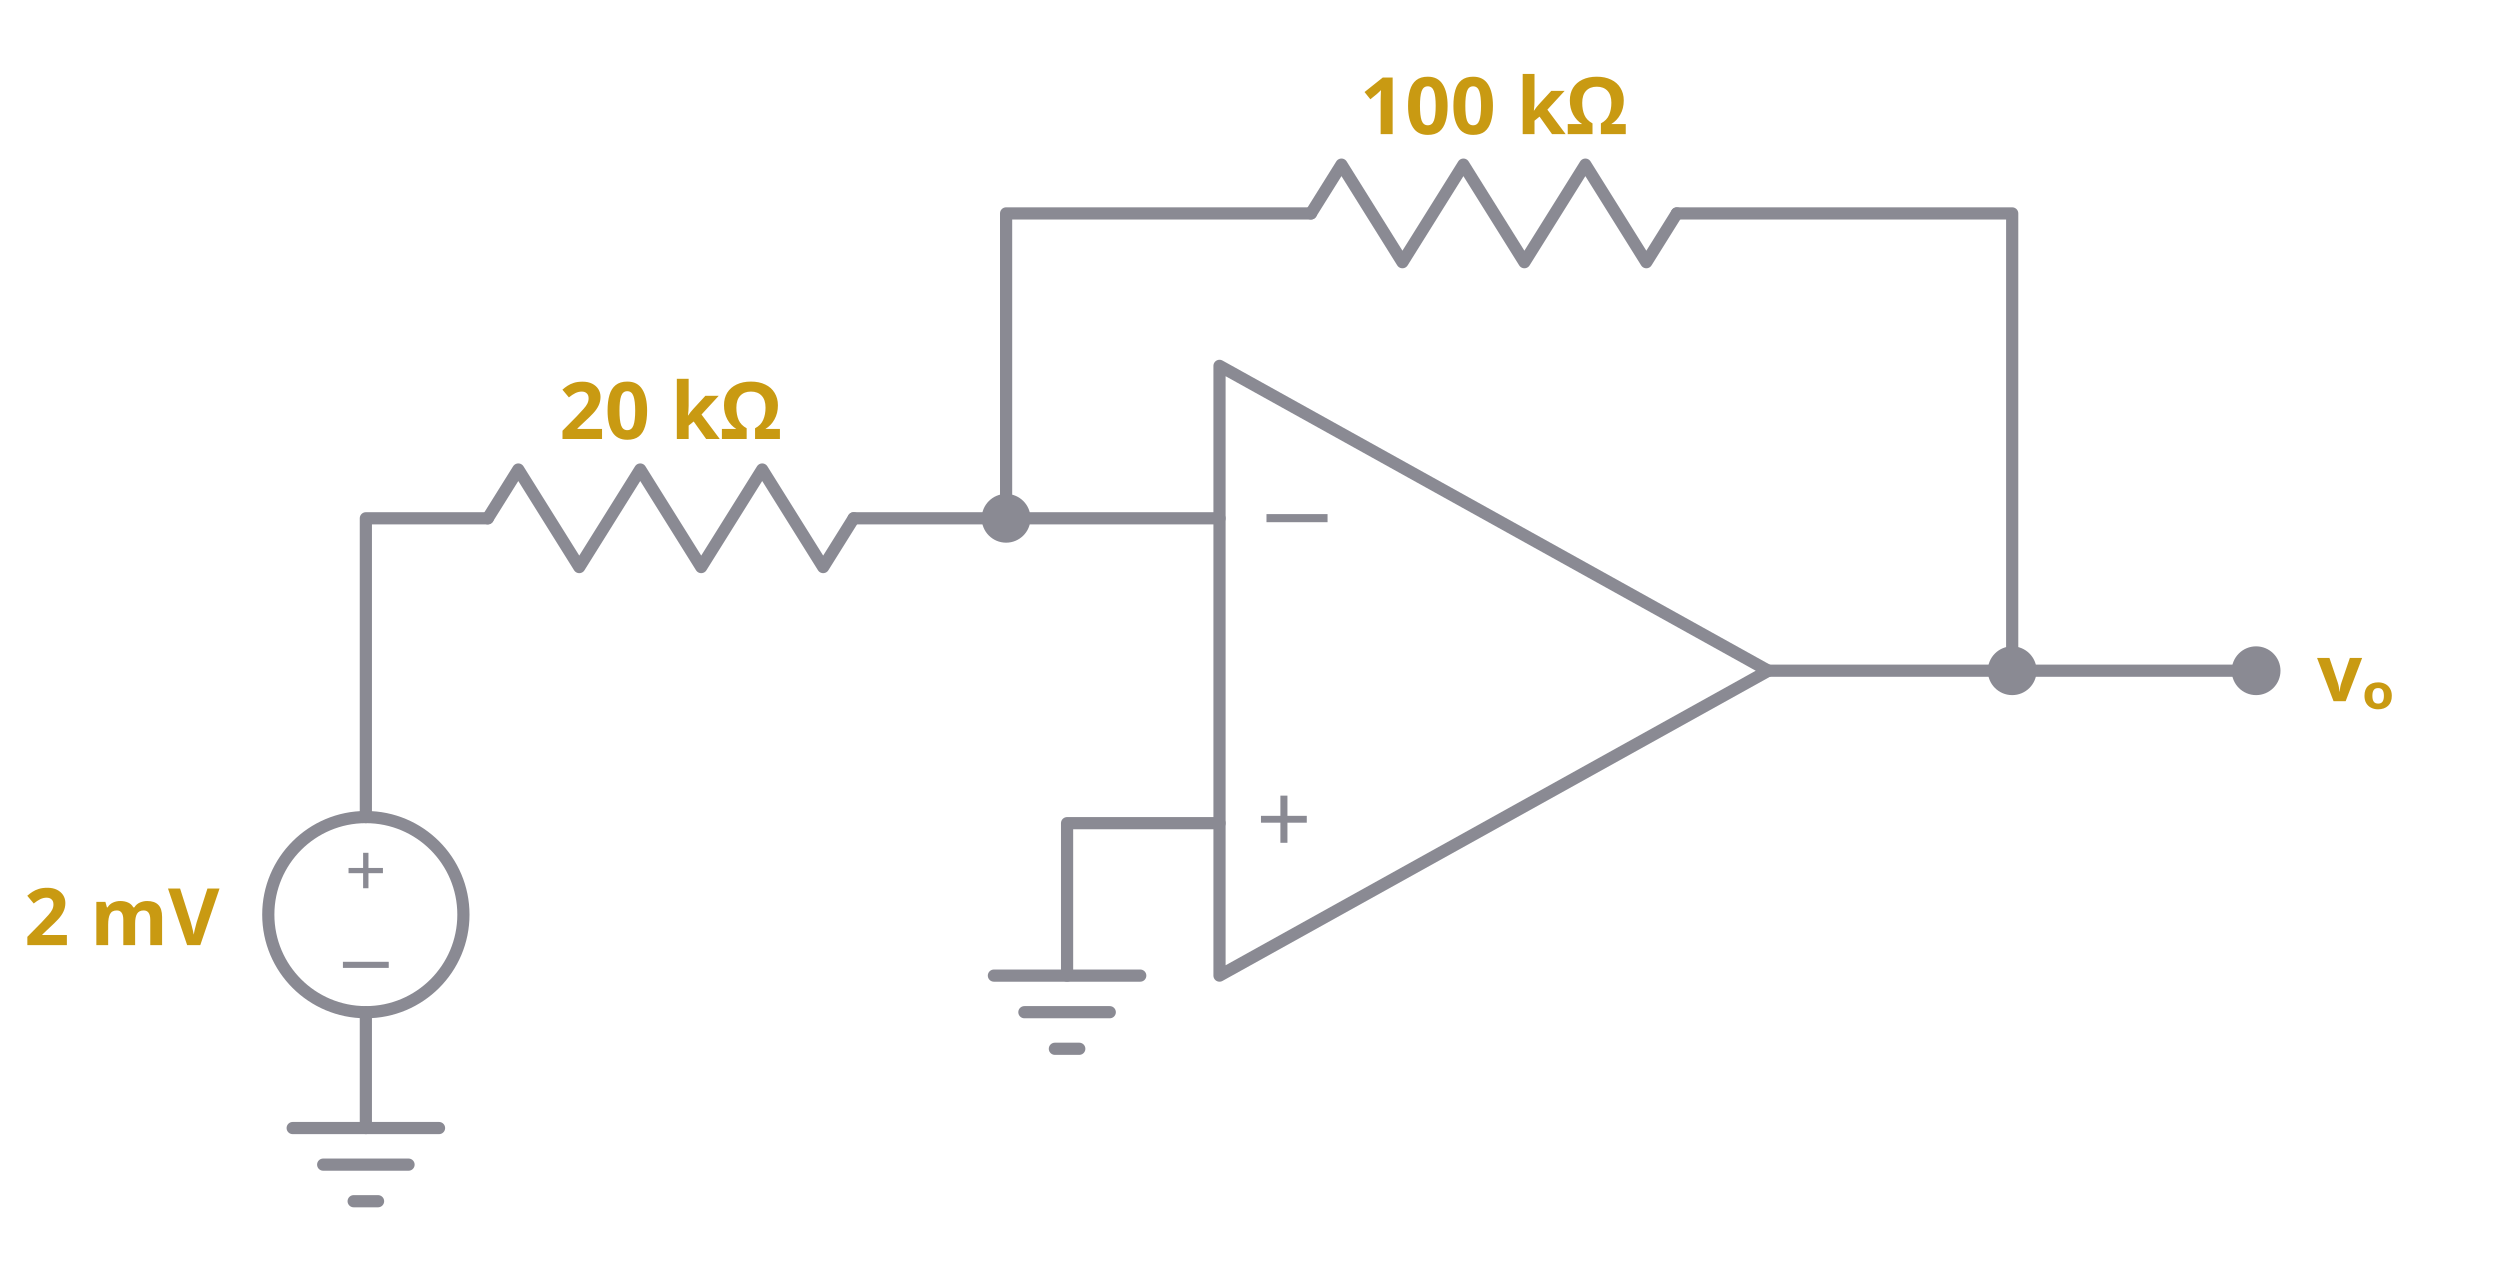
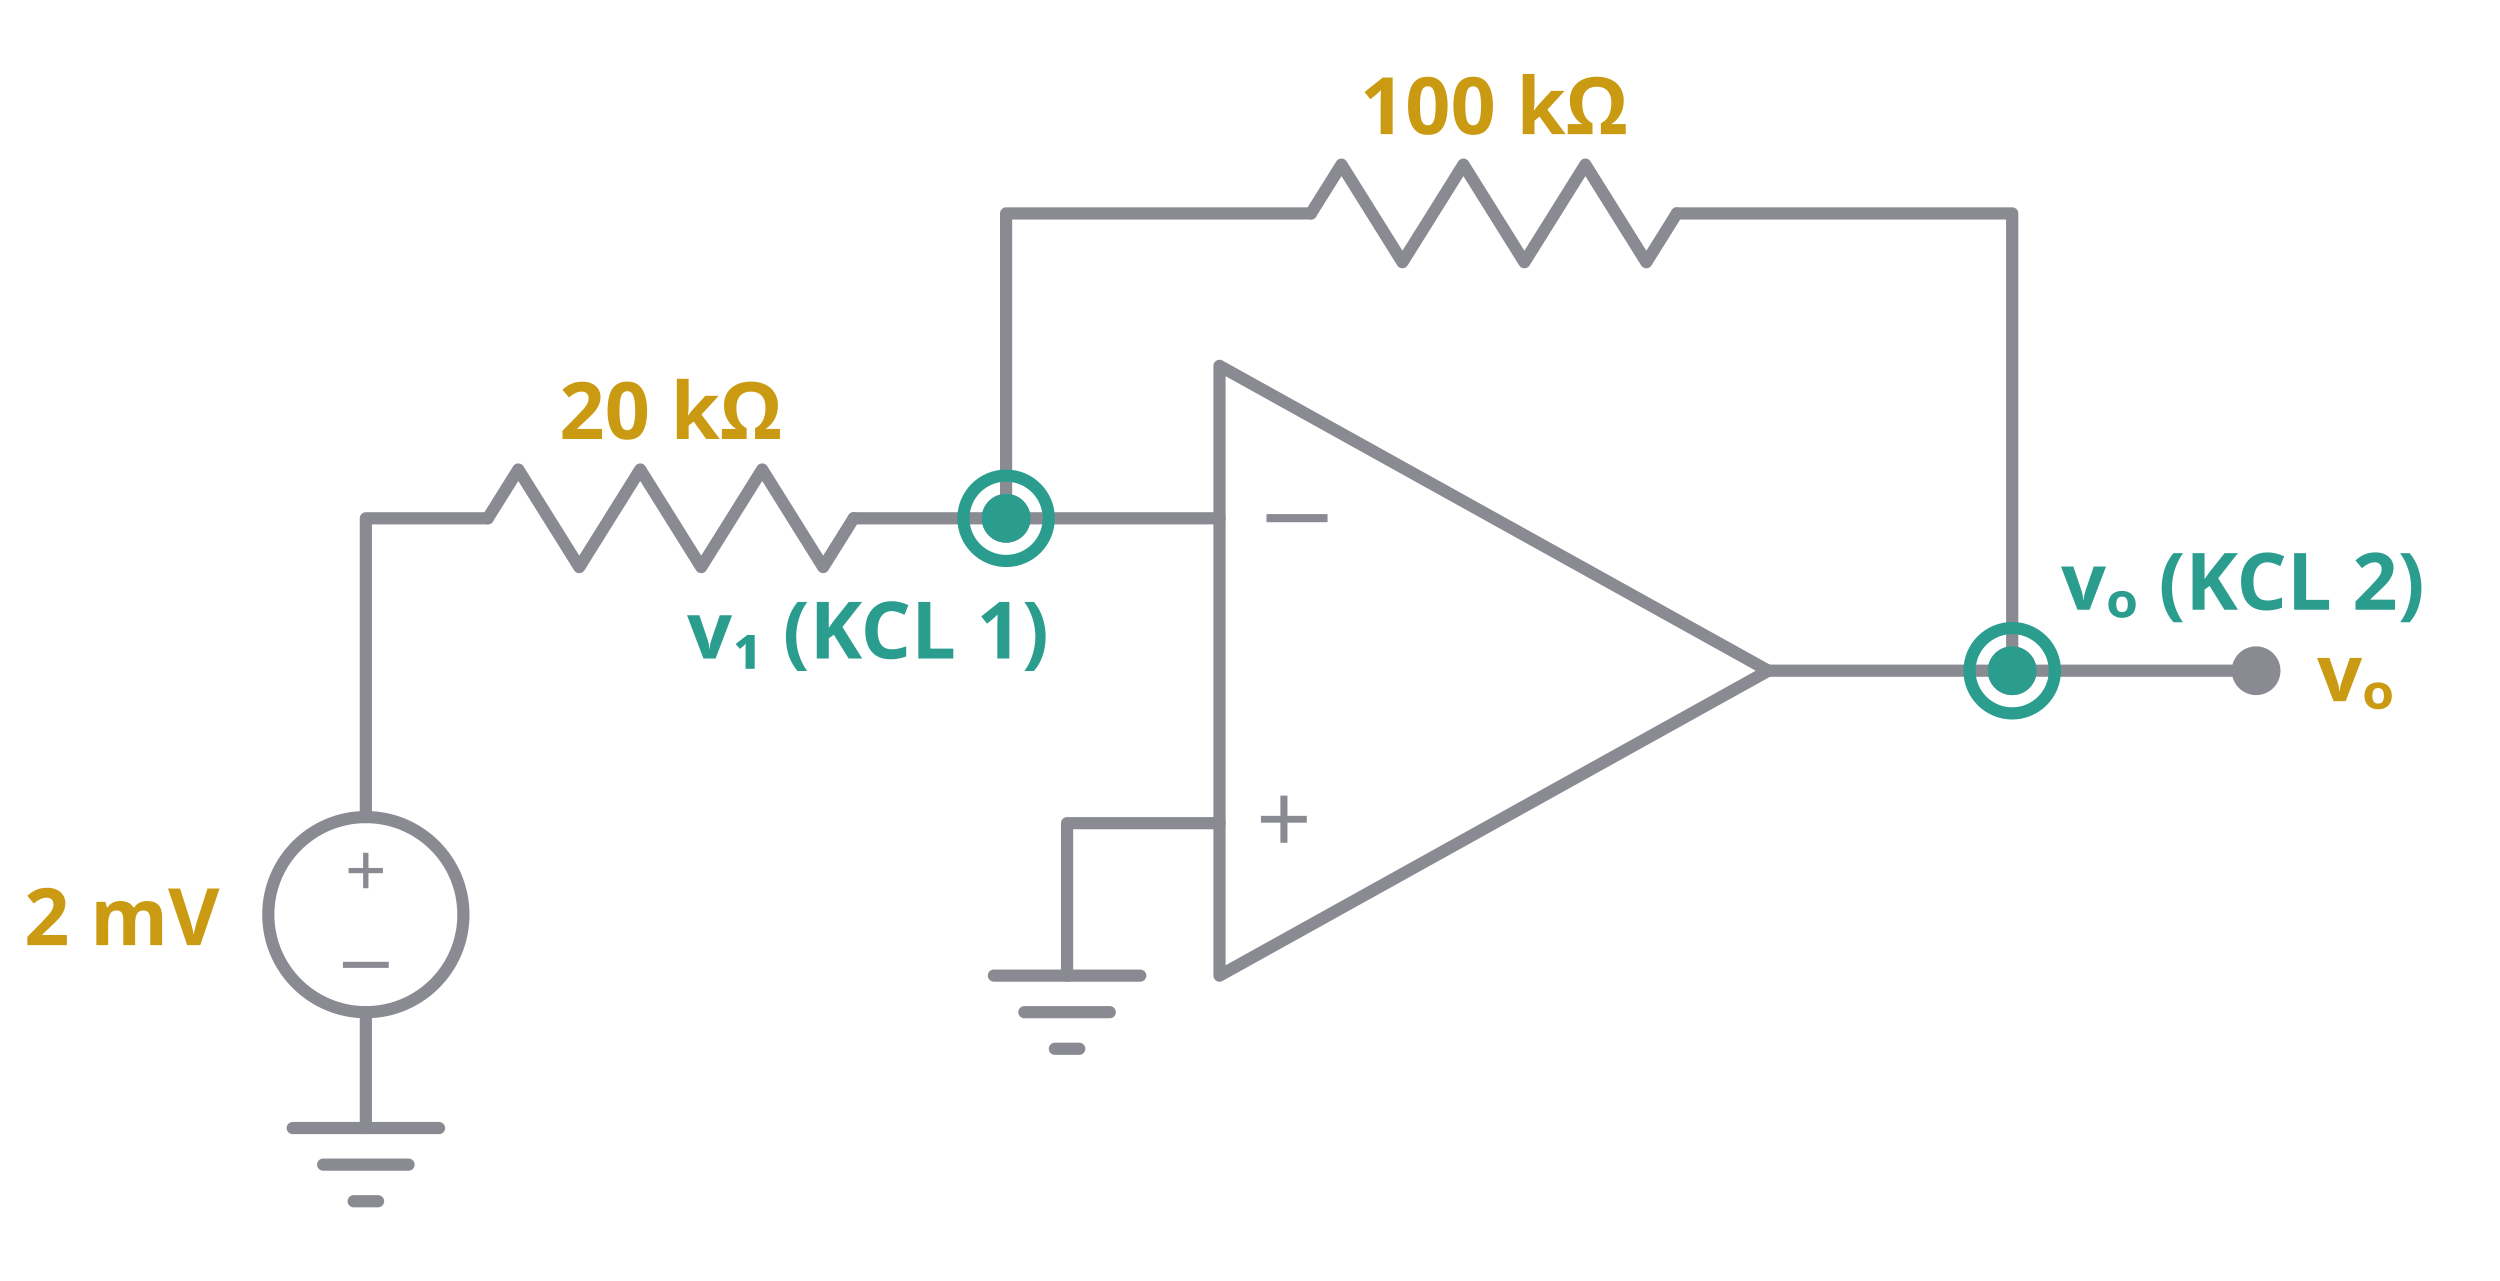
<svg xmlns="http://www.w3.org/2000/svg" viewBox="0 0 410 210" width="410" height="210" font-family="DM Sans, system-ui, sans-serif" font-size="13">
  <g fill="none" stroke="#8a8a93" stroke-width="2" stroke-linejoin="round" stroke-linecap="round">
    <polygon points="200,60 200,160 290,110" />
    <circle cx="60" cy="150" r="16" />
    <polyline points="60,134 60,85 80,85" />
    <polyline points="80,85 85,77 95,93 105,77 115,93 125,77 135,93 140,85" />
    <polyline points="140,85 200,85" />
    <polyline points="165,85 165,35 215,35" />
    <polyline points="215,35 220,27 230,43 240,27 250,43 260,27 270,43 275,35" />
    <polyline points="275,35 330,35 330,110" />
    <polyline points="290,110 370,110" />
    <polyline points="200,135 175,135 175,160" />
    <line x1="163" y1="160" x2="187" y2="160" />
    <line x1="168" y1="166" x2="182" y2="166" />
    <line x1="173" y1="172" x2="177" y2="172" />
    <polyline points="60,166 60,185" />
    <line x1="48" y1="185" x2="72" y2="185" />
    <line x1="53" y1="191" x2="67" y2="191" />
    <line x1="58" y1="197" x2="62" y2="197" />
  </g>
  <g fill="#8a8a93">
    <text x="206" y="90" font-size="16">−</text>
    <text x="206" y="140" font-size="16">+</text>
    <text x="60" y="147" font-size="12" text-anchor="middle">+</text>
    <text x="60" y="162" font-size="12" text-anchor="middle">−</text>
    <circle cx="165" cy="85" r="4" />
    <circle cx="330" cy="110" r="4" />
    <circle cx="370" cy="110" r="4" />
  </g>
+   <g fill="#2a9d8f" font-weight="600">
+     <circle cx="165" cy="85" r="7" fill="none" stroke="#2a9d8f" stroke-width="2" />
+     <circle cx="165" cy="85" r="4" />
+     <text x="172" y="108" text-anchor="end">v₁ (KCL 1)</text>
+     <circle cx="330" cy="110" r="7" fill="none" stroke="#2a9d8f" stroke-width="2" />
+     <circle cx="330" cy="110" r="4" />
+     <text x="338" y="100" text-anchor="start">vₒ (KCL 2)</text>
+   </g>
  <g fill="#c99a12" font-weight="600">
    <text x="36" y="155" text-anchor="end">2 mV</text>
    <text x="110" y="72" text-anchor="middle">20 kΩ</text>
    <text x="245" y="22" text-anchor="middle">100 kΩ</text>
    <text x="380" y="115">vₒ</text>
  </g>
</svg>
